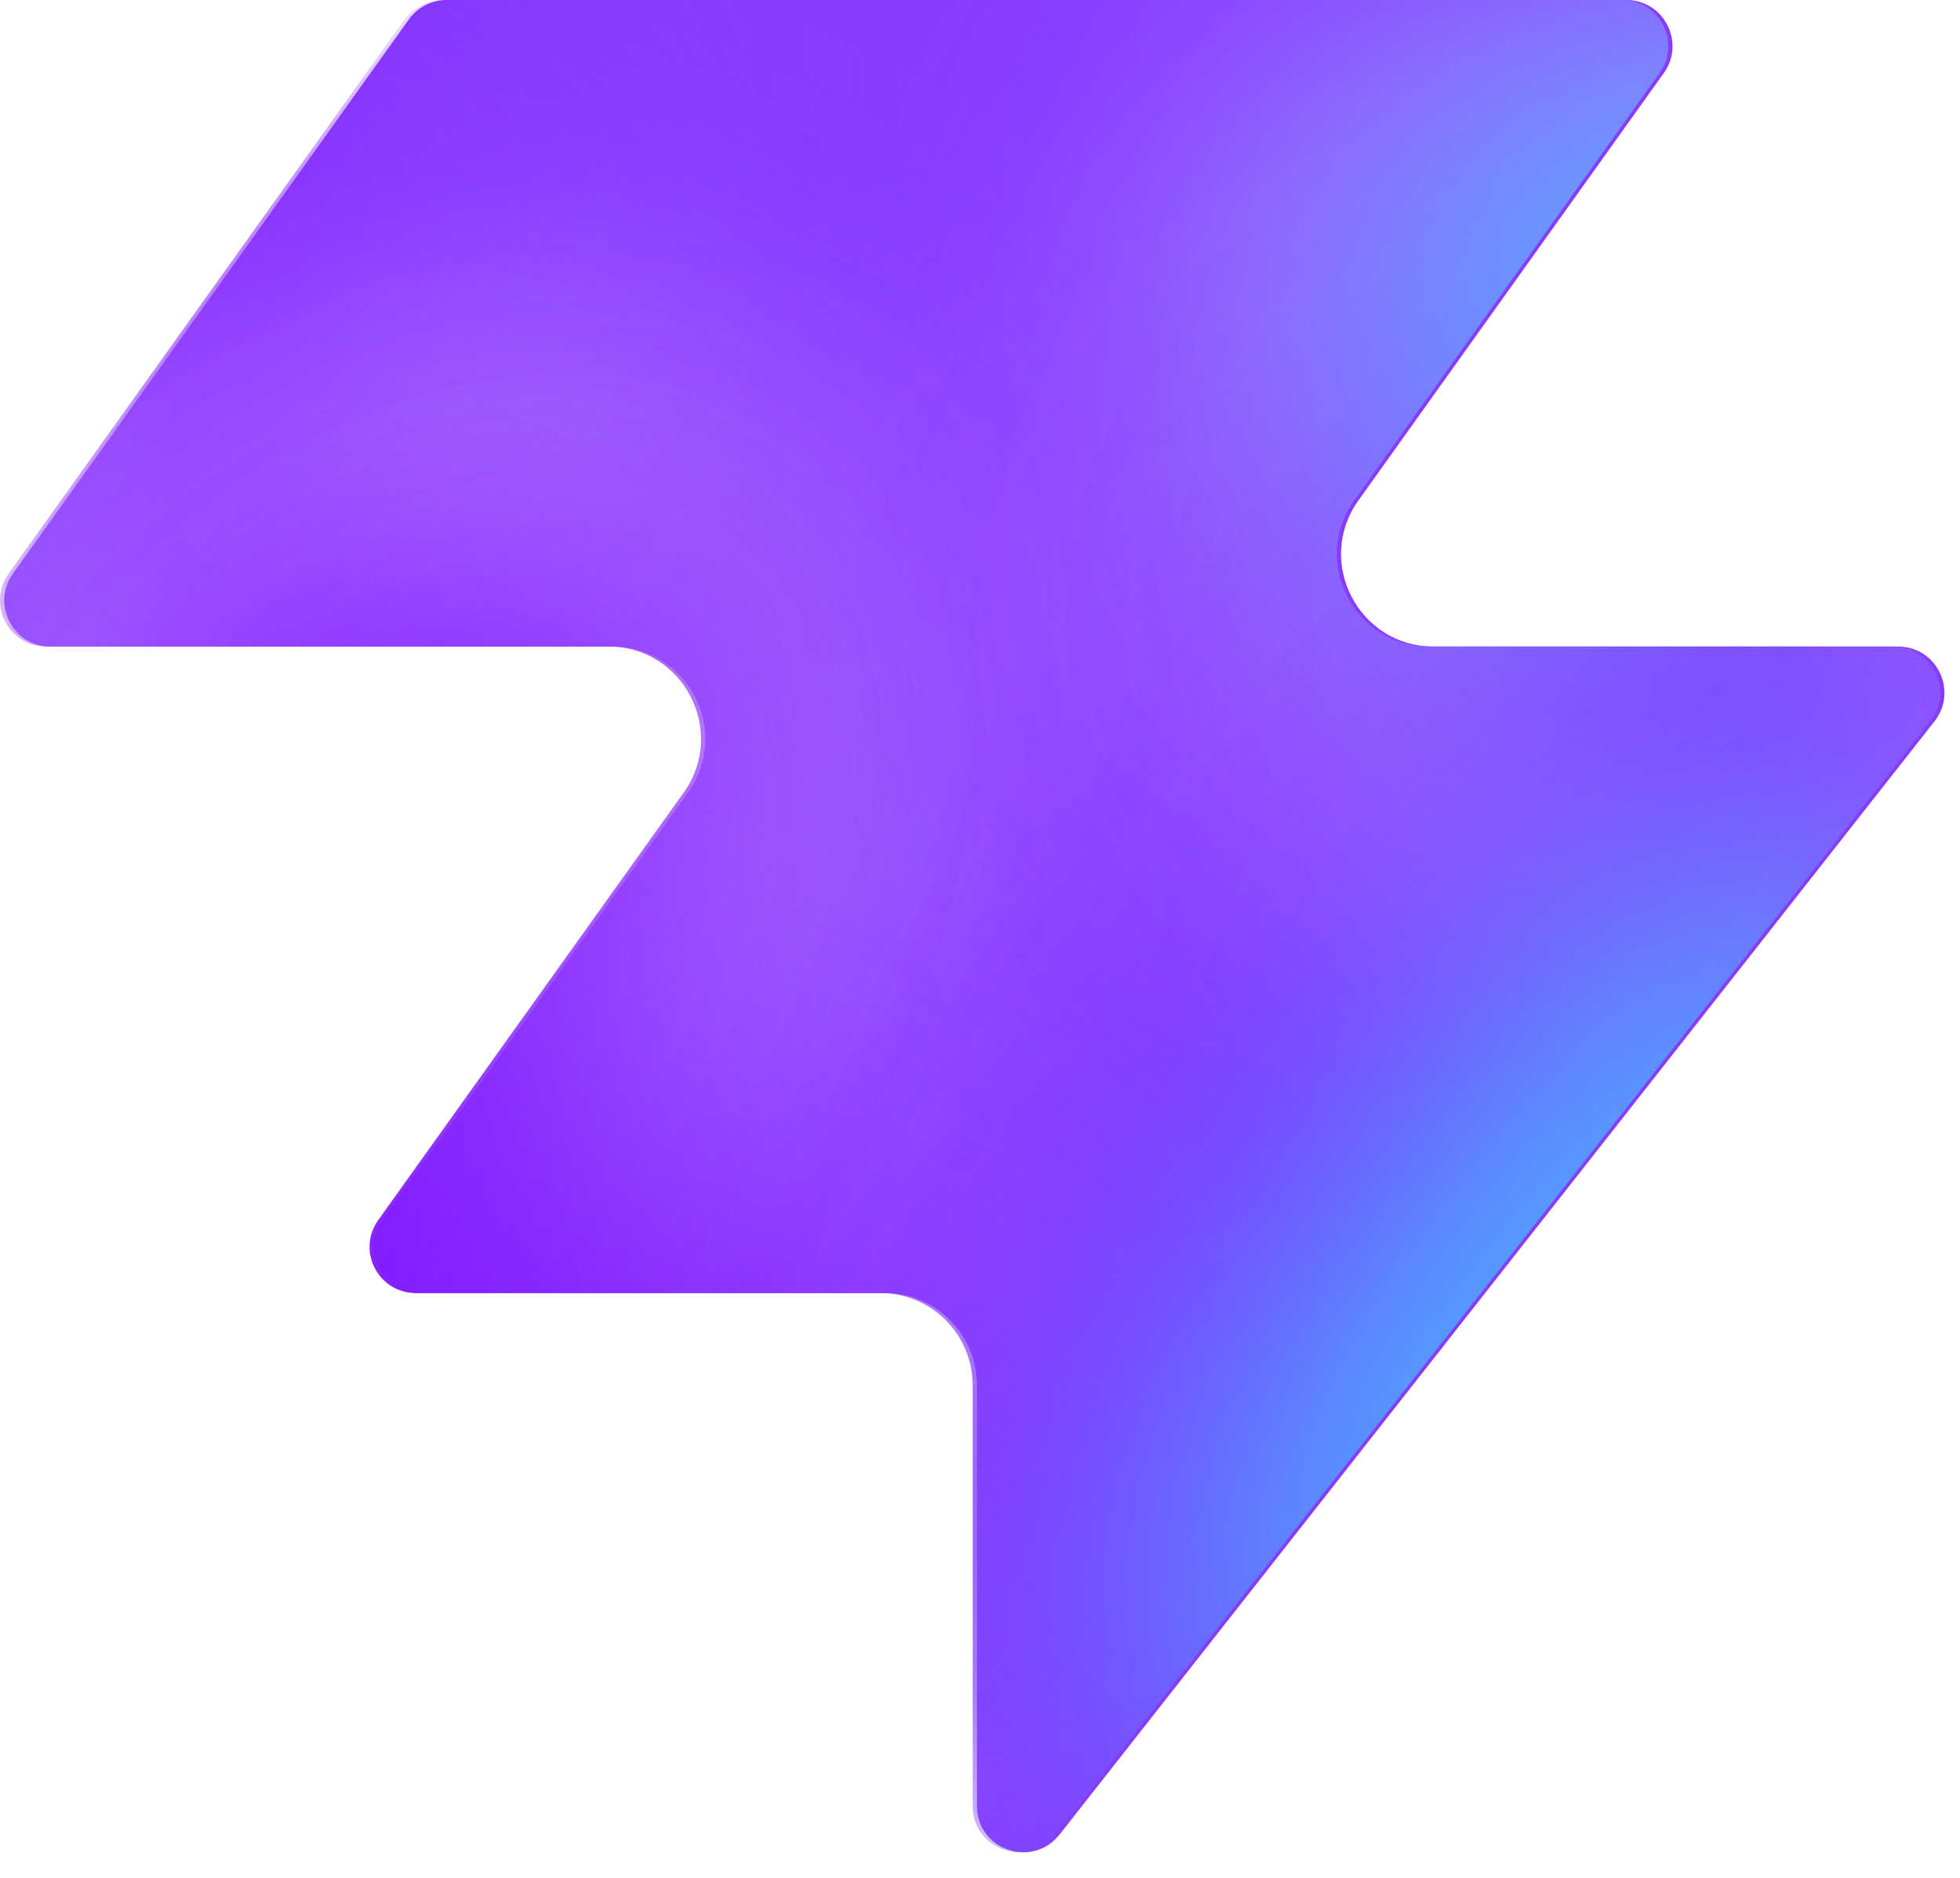
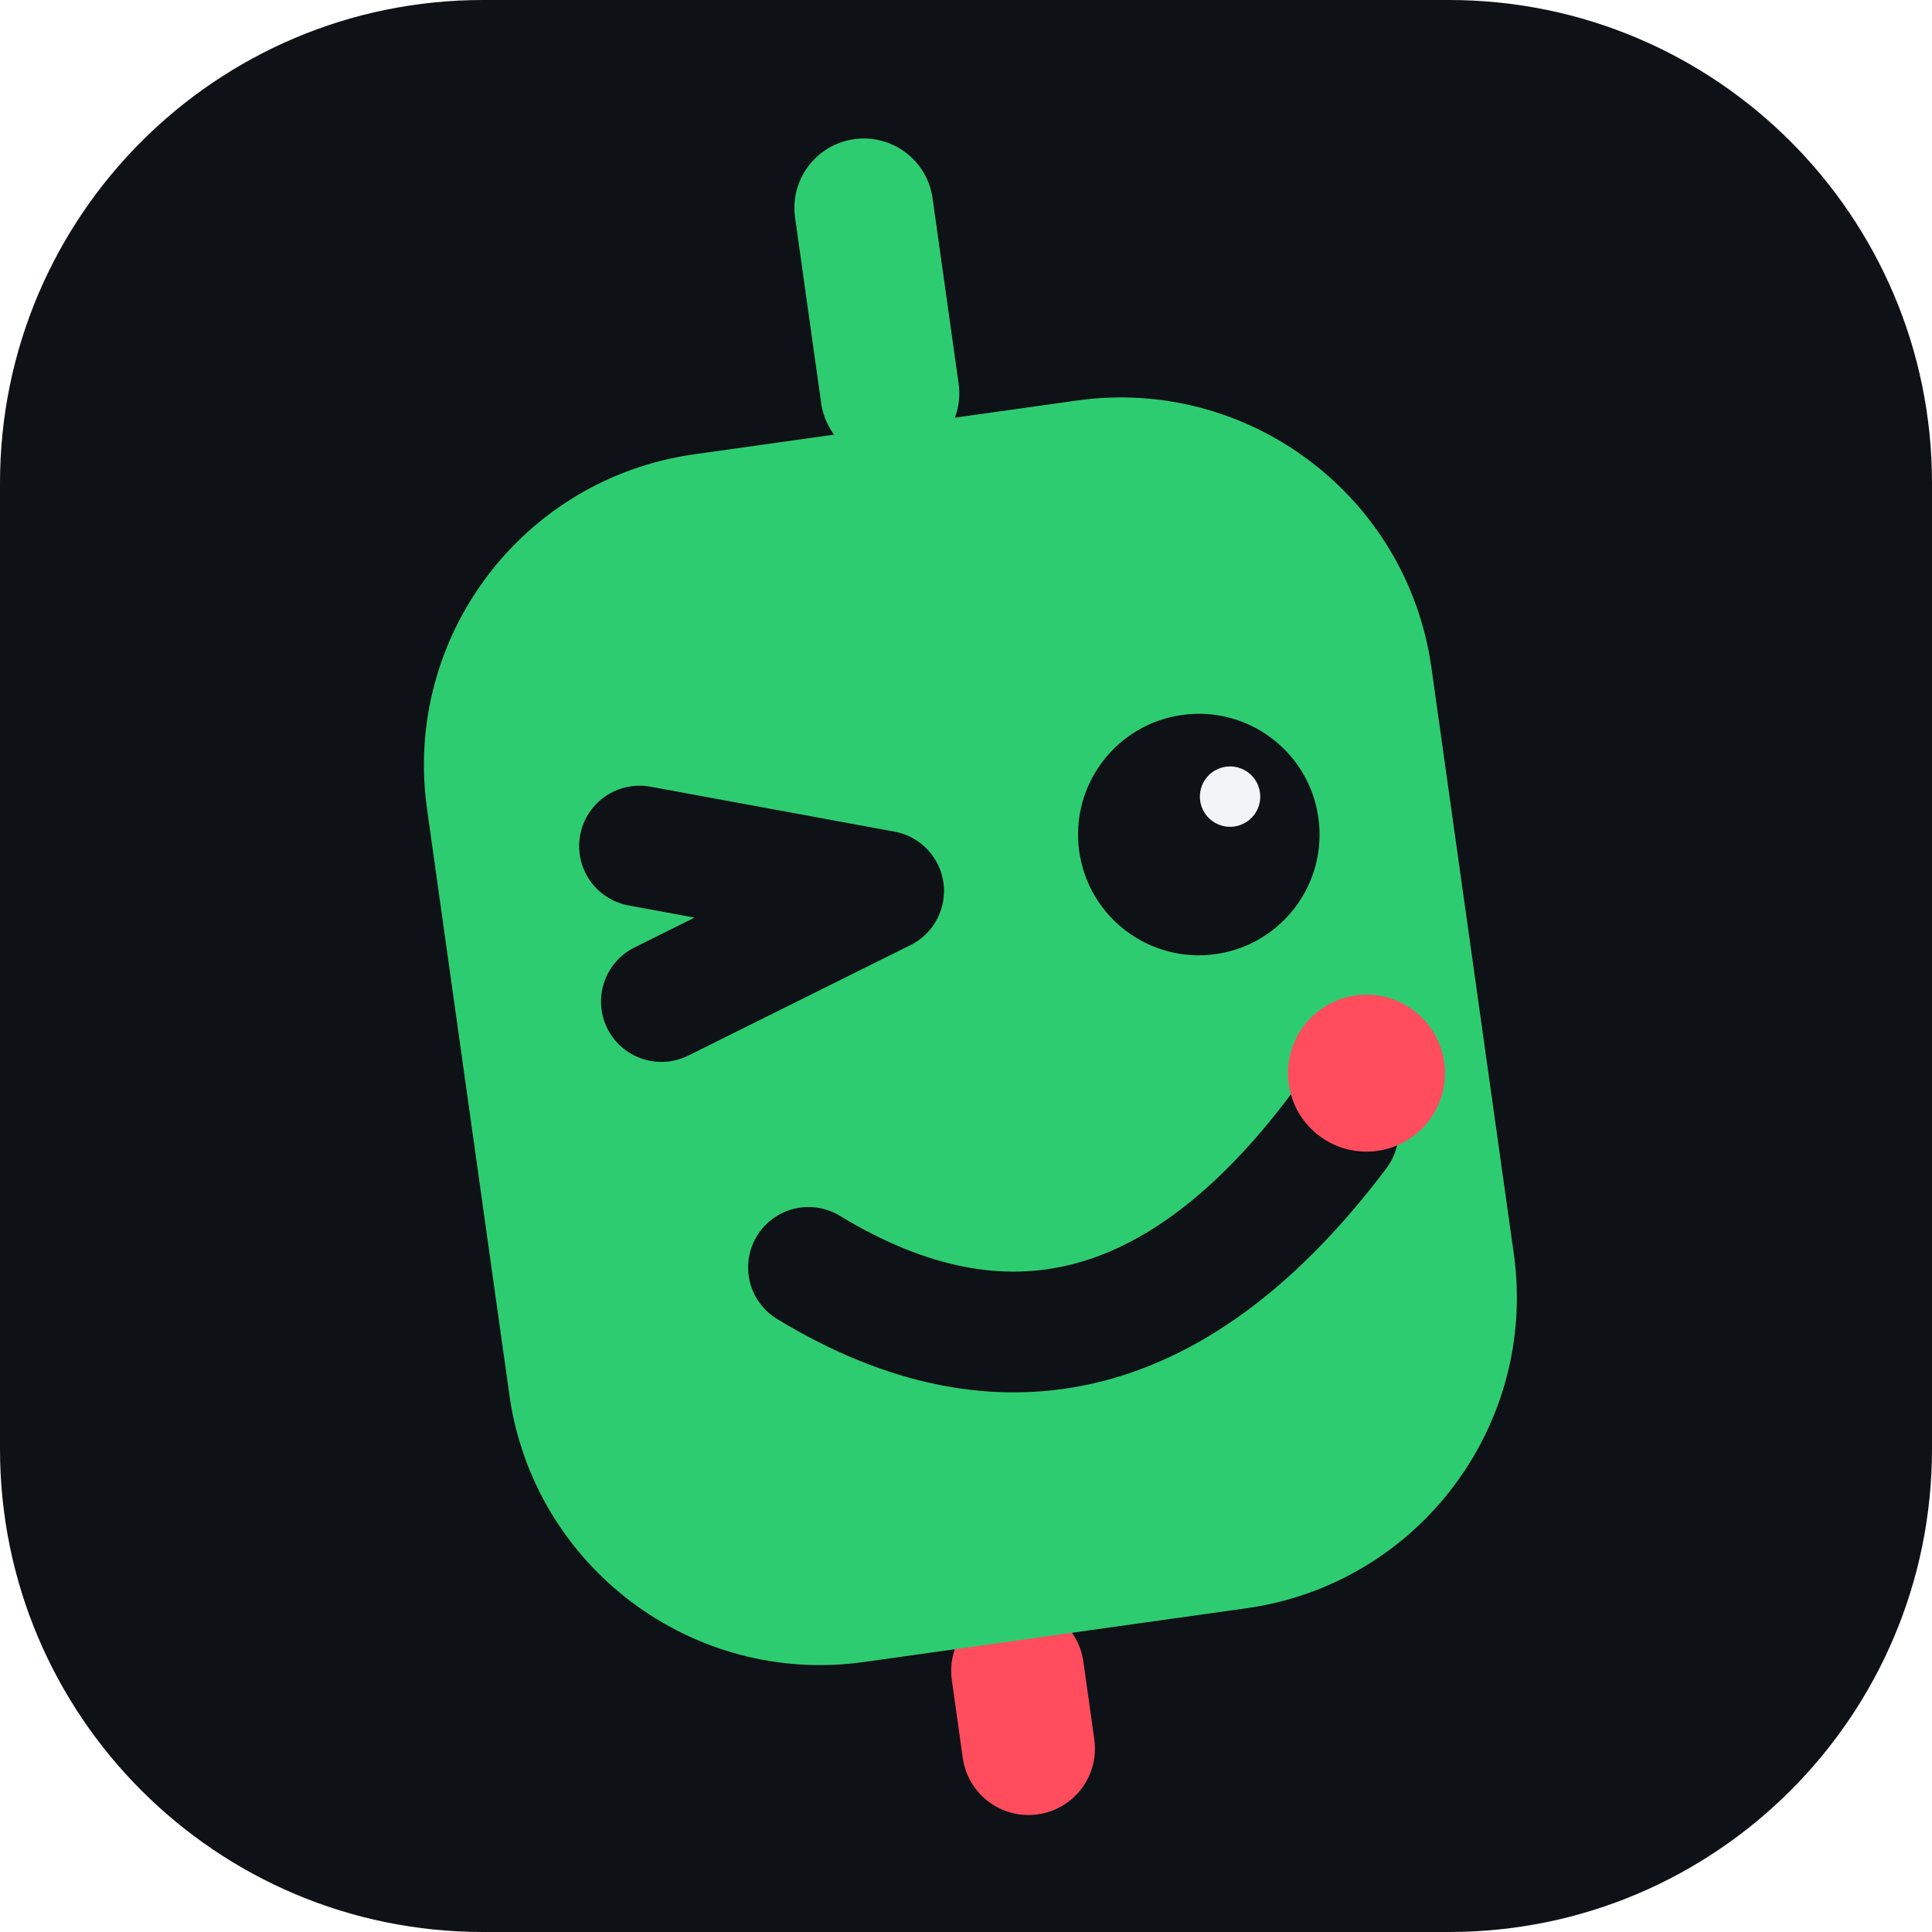
- <svg xmlns="http://www.w3.org/2000/svg" width="48" height="46" fill="none" viewBox="0 0 48 46">
-   <path fill="#863bff" d="M25.946 44.938c-.664.845-2.021.375-2.021-.698V33.937a2.26 2.26 0 0 0-2.262-2.262H10.287c-.92 0-1.456-1.04-.92-1.788l7.48-10.471c1.07-1.497 0-3.578-1.842-3.578H1.237c-.92 0-1.456-1.04-.92-1.788L10.013.474c.214-.297.556-.474.92-.474h28.894c.92 0 1.456 1.04.92 1.788l-7.48 10.471c-1.07 1.498 0 3.579 1.842 3.579h11.377c.943 0 1.473 1.088.89 1.83L25.947 44.94z" style="fill:#863bff;fill:color(display-p3 .525 .23 1);fill-opacity:1" />
-   <mask id="a" width="48" height="46" x="0" y="0" maskUnits="userSpaceOnUse" style="mask-type:alpha">
-     <path fill="#000" d="M25.842 44.938c-.664.844-2.021.375-2.021-.698V33.937a2.26 2.26 0 0 0-2.262-2.262H10.183c-.92 0-1.456-1.04-.92-1.788l7.48-10.471c1.07-1.498 0-3.579-1.842-3.579H1.133c-.92 0-1.456-1.04-.92-1.787L9.91.473c.214-.297.556-.474.92-.474h28.894c.92 0 1.456 1.04.92 1.788l-7.48 10.471c-1.07 1.498 0 3.578 1.842 3.578h11.377c.943 0 1.473 1.088.89 1.832L25.843 44.94z" style="fill:#000;fill-opacity:1" />
-   </mask>
-   <g mask="url(#a)">
-     <g filter="url(#b)">
-       <ellipse cx="5.508" cy="14.704" fill="#ede6ff" rx="5.508" ry="14.704" style="fill:#ede6ff;fill:color(display-p3 .927 .903 1);fill-opacity:1" transform="matrix(.00324 1 1 -.00324 -4.47 31.516)" />
-     </g>
-     <g filter="url(#c)">
-       <ellipse cx="10.399" cy="29.851" fill="#ede6ff" rx="10.399" ry="29.851" style="fill:#ede6ff;fill:color(display-p3 .927 .903 1);fill-opacity:1" transform="matrix(.00324 1 1 -.00324 -39.328 7.883)" />
-     </g>
-     <g filter="url(#d)">
-       <ellipse cx="5.508" cy="30.487" fill="#7e14ff" rx="5.508" ry="30.487" style="fill:#7e14ff;fill:color(display-p3 .492 .077 1);fill-opacity:1" transform="rotate(89.814 -25.913 -14.639)scale(1 -1)" />
-     </g>
-     <g filter="url(#e)">
-       <ellipse cx="5.508" cy="30.599" fill="#7e14ff" rx="5.508" ry="30.599" style="fill:#7e14ff;fill:color(display-p3 .492 .077 1);fill-opacity:1" transform="rotate(89.814 -32.644 -3.334)scale(1 -1)" />
-     </g>
-     <g filter="url(#f)">
-       <ellipse cx="5.508" cy="30.599" fill="#7e14ff" rx="5.508" ry="30.599" style="fill:#7e14ff;fill:color(display-p3 .492 .077 1);fill-opacity:1" transform="matrix(.00324 1 1 -.00324 -34.34 30.47)" />
-     </g>
-     <g filter="url(#g)">
-       <ellipse cx="14.072" cy="22.078" fill="#ede6ff" rx="14.072" ry="22.078" style="fill:#ede6ff;fill:color(display-p3 .927 .903 1);fill-opacity:1" transform="rotate(93.35 24.506 48.493)scale(-1 1)" />
-     </g>
-     <g filter="url(#h)">
-       <ellipse cx="3.47" cy="21.501" fill="#7e14ff" rx="3.47" ry="21.501" style="fill:#7e14ff;fill:color(display-p3 .492 .077 1);fill-opacity:1" transform="rotate(89.009 28.708 47.59)scale(-1 1)" />
-     </g>
-     <g filter="url(#i)">
-       <ellipse cx="3.47" cy="21.501" fill="#7e14ff" rx="3.47" ry="21.501" style="fill:#7e14ff;fill:color(display-p3 .492 .077 1);fill-opacity:1" transform="rotate(89.009 28.708 47.59)scale(-1 1)" />
-     </g>
-     <g filter="url(#j)">
-       <ellipse cx=".387" cy="8.972" fill="#7e14ff" rx="4.407" ry="29.108" style="fill:#7e14ff;fill:color(display-p3 .492 .077 1);fill-opacity:1" transform="rotate(39.51 .387 8.972)" />
-     </g>
-     <g filter="url(#k)">
-       <ellipse cx="47.523" cy="-6.092" fill="#7e14ff" rx="4.407" ry="29.108" style="fill:#7e14ff;fill:color(display-p3 .492 .077 1);fill-opacity:1" transform="rotate(37.892 47.523 -6.092)" />
-     </g>
-     <g filter="url(#l)">
-       <ellipse cx="41.412" cy="6.333" fill="#47bfff" rx="5.971" ry="9.665" style="fill:#47bfff;fill:color(display-p3 .28 .748 1);fill-opacity:1" transform="rotate(37.892 41.412 6.333)" />
-     </g>
-     <g filter="url(#m)">
-       <ellipse cx="-1.879" cy="38.332" fill="#7e14ff" rx="4.407" ry="29.108" style="fill:#7e14ff;fill:color(display-p3 .492 .077 1);fill-opacity:1" transform="rotate(37.892 -1.88 38.332)" />
-     </g>
-     <g filter="url(#n)">
-       <ellipse cx="-1.879" cy="38.332" fill="#7e14ff" rx="4.407" ry="29.108" style="fill:#7e14ff;fill:color(display-p3 .492 .077 1);fill-opacity:1" transform="rotate(37.892 -1.88 38.332)" />
-     </g>
-     <g filter="url(#o)">
-       <ellipse cx="35.651" cy="29.907" fill="#7e14ff" rx="4.407" ry="29.108" style="fill:#7e14ff;fill:color(display-p3 .492 .077 1);fill-opacity:1" transform="rotate(37.892 35.651 29.907)" />
-     </g>
-     <g filter="url(#p)">
-       <ellipse cx="38.418" cy="32.4" fill="#47bfff" rx="5.971" ry="15.297" style="fill:#47bfff;fill:color(display-p3 .28 .748 1);fill-opacity:1" transform="rotate(37.892 38.418 32.4)" />
-     </g>
+ <svg xmlns="http://www.w3.org/2000/svg" viewBox="0 0 32 32" role="img" aria-label="mayedge">
+   <rect width="32" height="32" rx="8" fill="#0e1116" />
+   <g transform="rotate(-8 16 18)">
+     <rect x="15.2" y="2.2" width="2.3" height="5.4" rx="1.15" fill="#2ecc71" />
+     <rect x="14.4" y="26.6" width="2.2" height="3.5" rx="1.1" fill="#ff4d5e" />
+     <rect x="7.8" y="7" width="16.8" height="20.2" rx="5.2" fill="#2ecc71" />
+     <path d="M11.2 13.3l3.9 1.3-3.9 1.3" fill="none" stroke="#0e1116" stroke-width="2" stroke-linecap="round" stroke-linejoin="round" />
+     <circle cx="20.4" cy="14.4" r="2" fill="#0e1116" />
+     <circle cx="21" cy="13.85" r="0.5" fill="#f2f5f8" />
+     <path d="M13 20.6q4.4 3.6 9-1" fill="none" stroke="#0e1116" stroke-width="2" stroke-linecap="round" />
+     <circle cx="22.6" cy="18.7" r="1.3" fill="#ff4d5e" />
  </g>
-   <defs>
-     <filter id="b" width="60.045" height="41.654" x="-19.77" y="16.149" color-interpolation-filters="sRGB" filterUnits="userSpaceOnUse">
-       <feFlood flood-opacity="0" result="BackgroundImageFix" />
-       <feBlend in="SourceGraphic" in2="BackgroundImageFix" result="shape" />
-       <feGaussianBlur result="effect1_foregroundBlur_2002_17158" stdDeviation="7.659" />
-     </filter>
-     <filter id="c" width="90.34" height="51.437" x="-54.613" y="-7.533" color-interpolation-filters="sRGB" filterUnits="userSpaceOnUse">
-       <feFlood flood-opacity="0" result="BackgroundImageFix" />
-       <feBlend in="SourceGraphic" in2="BackgroundImageFix" result="shape" />
-       <feGaussianBlur result="effect1_foregroundBlur_2002_17158" stdDeviation="7.659" />
-     </filter>
-     <filter id="d" width="79.355" height="29.4" x="-49.64" y="2.03" color-interpolation-filters="sRGB" filterUnits="userSpaceOnUse">
-       <feFlood flood-opacity="0" result="BackgroundImageFix" />
-       <feBlend in="SourceGraphic" in2="BackgroundImageFix" result="shape" />
-       <feGaussianBlur result="effect1_foregroundBlur_2002_17158" stdDeviation="4.596" />
-     </filter>
-     <filter id="e" width="79.579" height="29.4" x="-45.045" y="20.029" color-interpolation-filters="sRGB" filterUnits="userSpaceOnUse">
-       <feFlood flood-opacity="0" result="BackgroundImageFix" />
-       <feBlend in="SourceGraphic" in2="BackgroundImageFix" result="shape" />
-       <feGaussianBlur result="effect1_foregroundBlur_2002_17158" stdDeviation="4.596" />
-     </filter>
-     <filter id="f" width="79.579" height="29.4" x="-43.513" y="21.178" color-interpolation-filters="sRGB" filterUnits="userSpaceOnUse">
-       <feFlood flood-opacity="0" result="BackgroundImageFix" />
-       <feBlend in="SourceGraphic" in2="BackgroundImageFix" result="shape" />
-       <feGaussianBlur result="effect1_foregroundBlur_2002_17158" stdDeviation="4.596" />
-     </filter>
-     <filter id="g" width="74.749" height="58.852" x="15.756" y="-17.901" color-interpolation-filters="sRGB" filterUnits="userSpaceOnUse">
-       <feFlood flood-opacity="0" result="BackgroundImageFix" />
-       <feBlend in="SourceGraphic" in2="BackgroundImageFix" result="shape" />
-       <feGaussianBlur result="effect1_foregroundBlur_2002_17158" stdDeviation="7.659" />
-     </filter>
-     <filter id="h" width="61.377" height="25.362" x="23.548" y="2.284" color-interpolation-filters="sRGB" filterUnits="userSpaceOnUse">
-       <feFlood flood-opacity="0" result="BackgroundImageFix" />
-       <feBlend in="SourceGraphic" in2="BackgroundImageFix" result="shape" />
-       <feGaussianBlur result="effect1_foregroundBlur_2002_17158" stdDeviation="4.596" />
-     </filter>
-     <filter id="i" width="61.377" height="25.362" x="23.548" y="2.284" color-interpolation-filters="sRGB" filterUnits="userSpaceOnUse">
-       <feFlood flood-opacity="0" result="BackgroundImageFix" />
-       <feBlend in="SourceGraphic" in2="BackgroundImageFix" result="shape" />
-       <feGaussianBlur result="effect1_foregroundBlur_2002_17158" stdDeviation="4.596" />
-     </filter>
-     <filter id="j" width="56.045" height="63.649" x="-27.636" y="-22.853" color-interpolation-filters="sRGB" filterUnits="userSpaceOnUse">
-       <feFlood flood-opacity="0" result="BackgroundImageFix" />
-       <feBlend in="SourceGraphic" in2="BackgroundImageFix" result="shape" />
-       <feGaussianBlur result="effect1_foregroundBlur_2002_17158" stdDeviation="4.596" />
-     </filter>
-     <filter id="k" width="54.814" height="64.646" x="20.116" y="-38.415" color-interpolation-filters="sRGB" filterUnits="userSpaceOnUse">
-       <feFlood flood-opacity="0" result="BackgroundImageFix" />
-       <feBlend in="SourceGraphic" in2="BackgroundImageFix" result="shape" />
-       <feGaussianBlur result="effect1_foregroundBlur_2002_17158" stdDeviation="4.596" />
-     </filter>
-     <filter id="l" width="33.541" height="35.313" x="24.641" y="-11.323" color-interpolation-filters="sRGB" filterUnits="userSpaceOnUse">
-       <feFlood flood-opacity="0" result="BackgroundImageFix" />
-       <feBlend in="SourceGraphic" in2="BackgroundImageFix" result="shape" />
-       <feGaussianBlur result="effect1_foregroundBlur_2002_17158" stdDeviation="4.596" />
-     </filter>
-     <filter id="m" width="54.814" height="64.646" x="-29.286" y="6.009" color-interpolation-filters="sRGB" filterUnits="userSpaceOnUse">
-       <feFlood flood-opacity="0" result="BackgroundImageFix" />
-       <feBlend in="SourceGraphic" in2="BackgroundImageFix" result="shape" />
-       <feGaussianBlur result="effect1_foregroundBlur_2002_17158" stdDeviation="4.596" />
-     </filter>
-     <filter id="n" width="54.814" height="64.646" x="-29.286" y="6.009" color-interpolation-filters="sRGB" filterUnits="userSpaceOnUse">
-       <feFlood flood-opacity="0" result="BackgroundImageFix" />
-       <feBlend in="SourceGraphic" in2="BackgroundImageFix" result="shape" />
-       <feGaussianBlur result="effect1_foregroundBlur_2002_17158" stdDeviation="4.596" />
-     </filter>
-     <filter id="o" width="54.814" height="64.646" x="8.244" y="-2.416" color-interpolation-filters="sRGB" filterUnits="userSpaceOnUse">
-       <feFlood flood-opacity="0" result="BackgroundImageFix" />
-       <feBlend in="SourceGraphic" in2="BackgroundImageFix" result="shape" />
-       <feGaussianBlur result="effect1_foregroundBlur_2002_17158" stdDeviation="4.596" />
-     </filter>
-     <filter id="p" width="39.409" height="43.623" x="18.713" y="10.588" color-interpolation-filters="sRGB" filterUnits="userSpaceOnUse">
-       <feFlood flood-opacity="0" result="BackgroundImageFix" />
-       <feBlend in="SourceGraphic" in2="BackgroundImageFix" result="shape" />
-       <feGaussianBlur result="effect1_foregroundBlur_2002_17158" stdDeviation="4.596" />
-     </filter>
-   </defs>
</svg>
